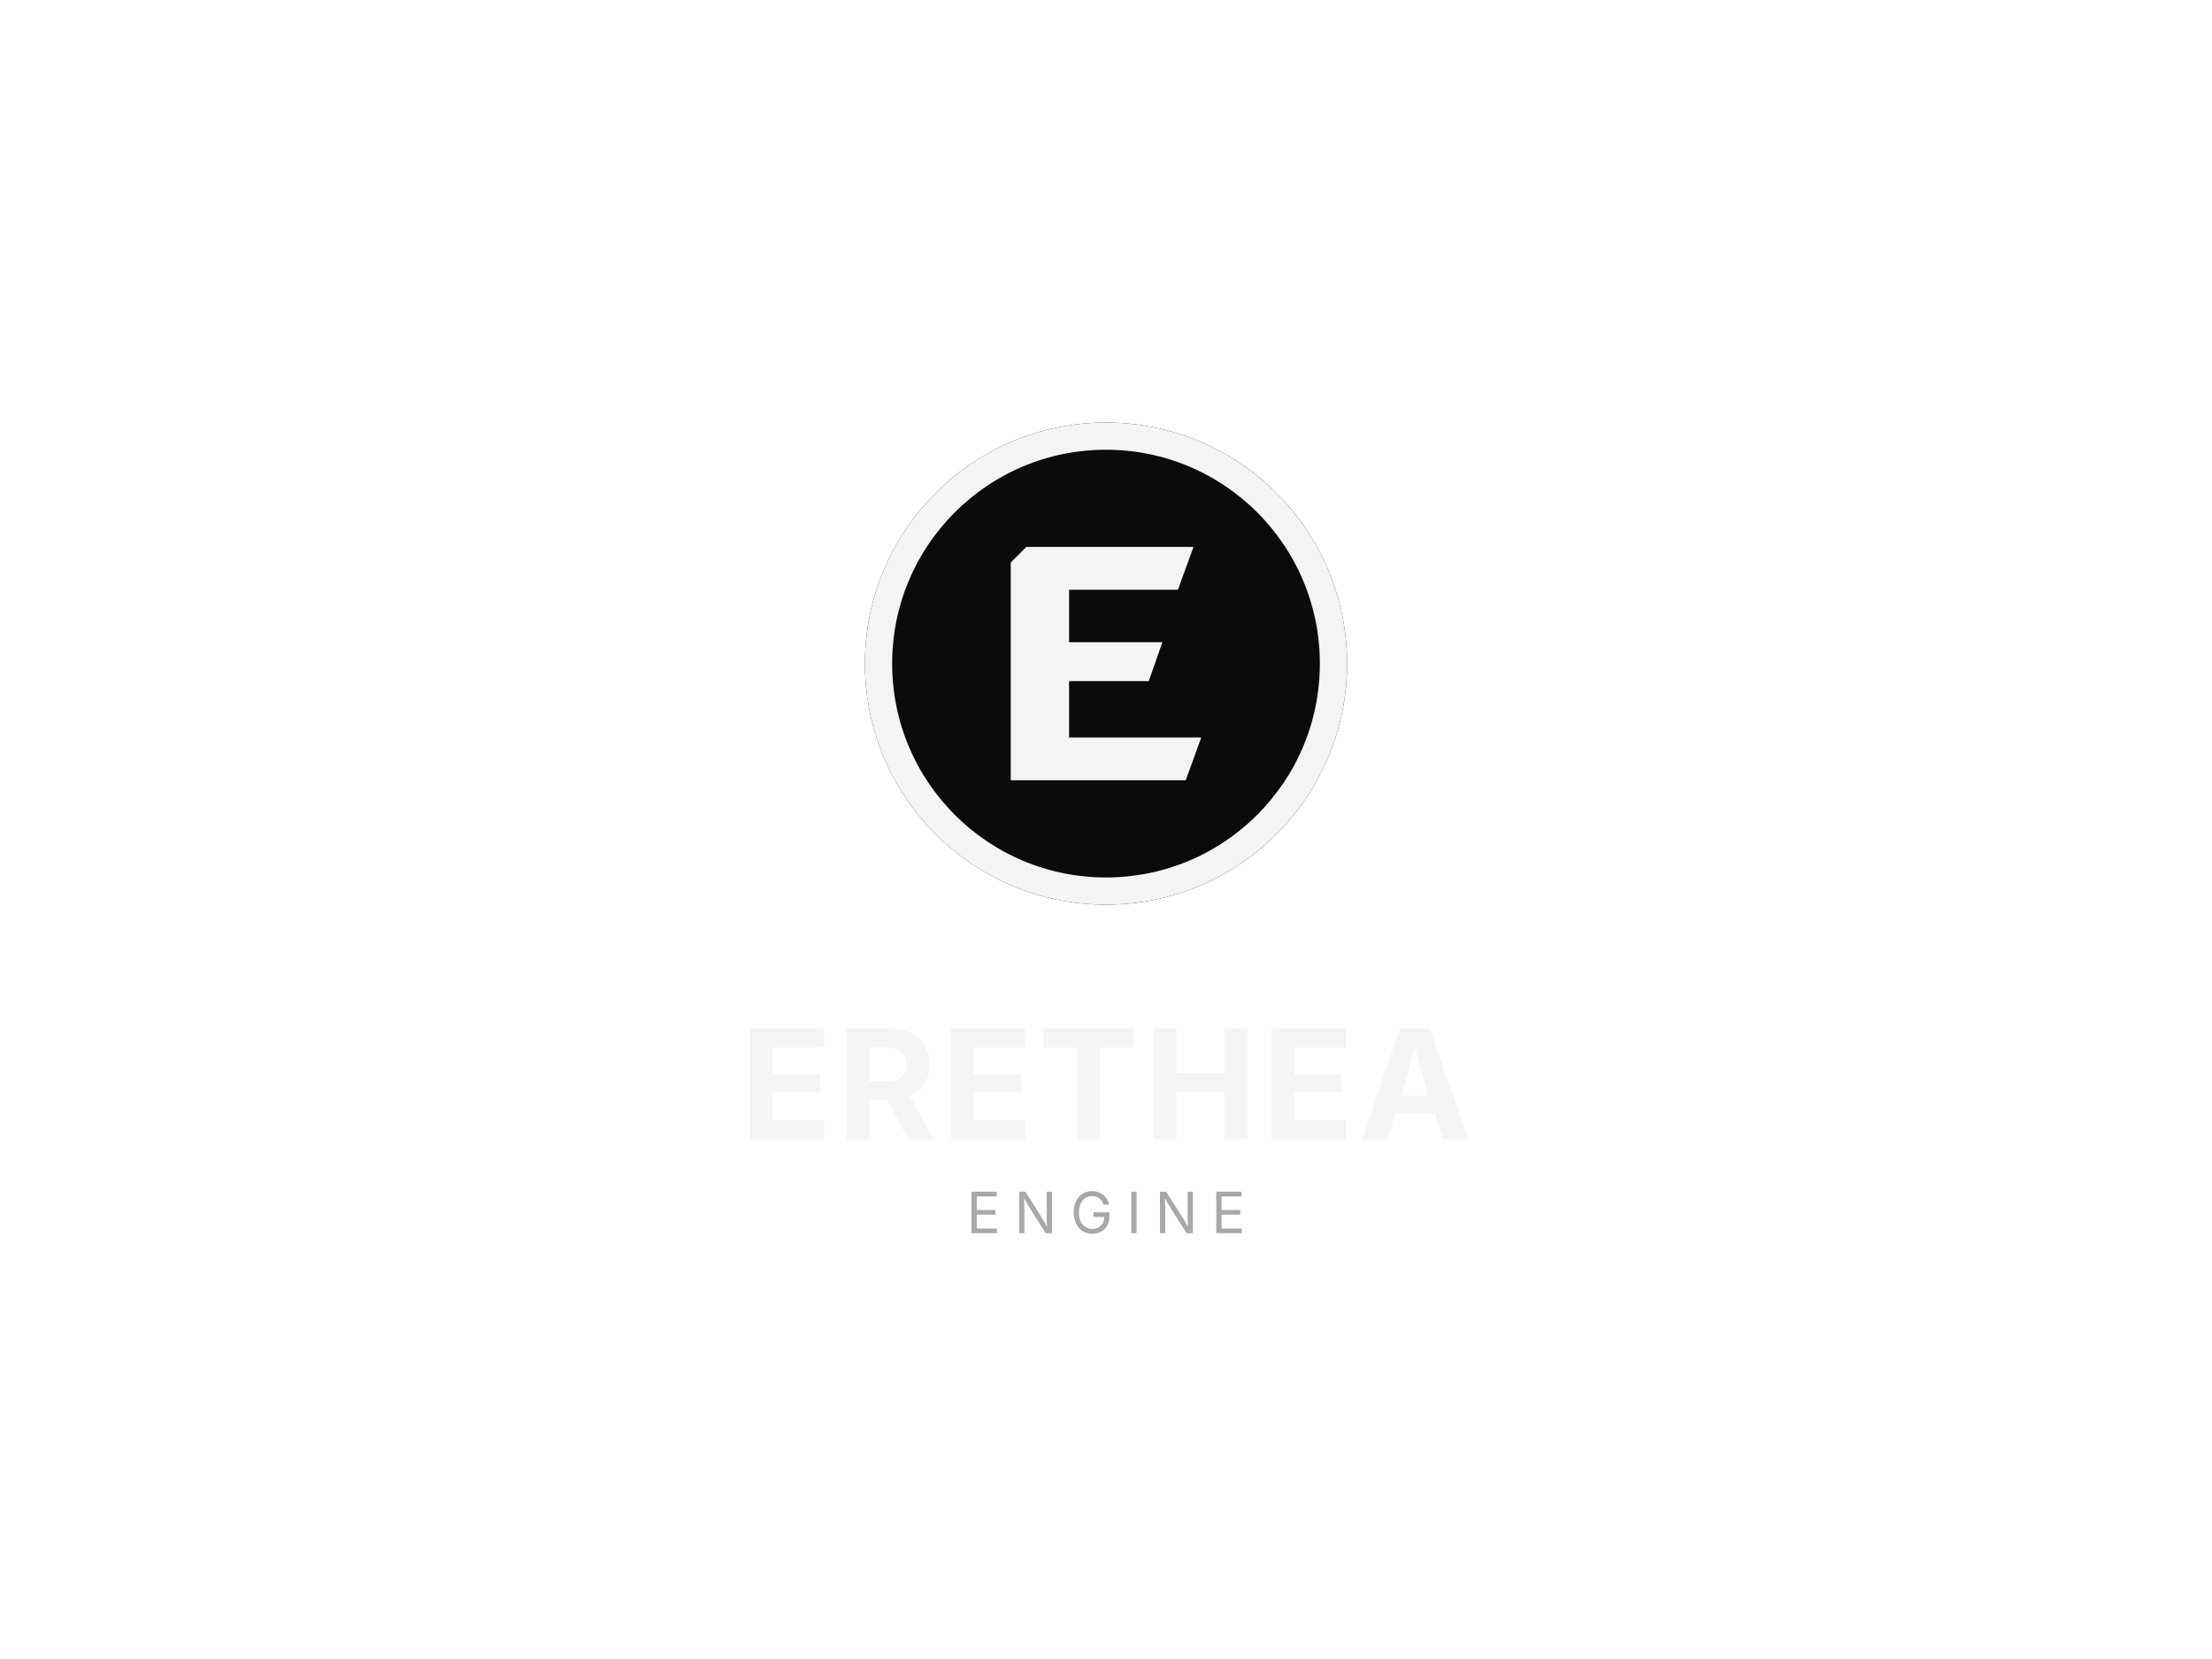
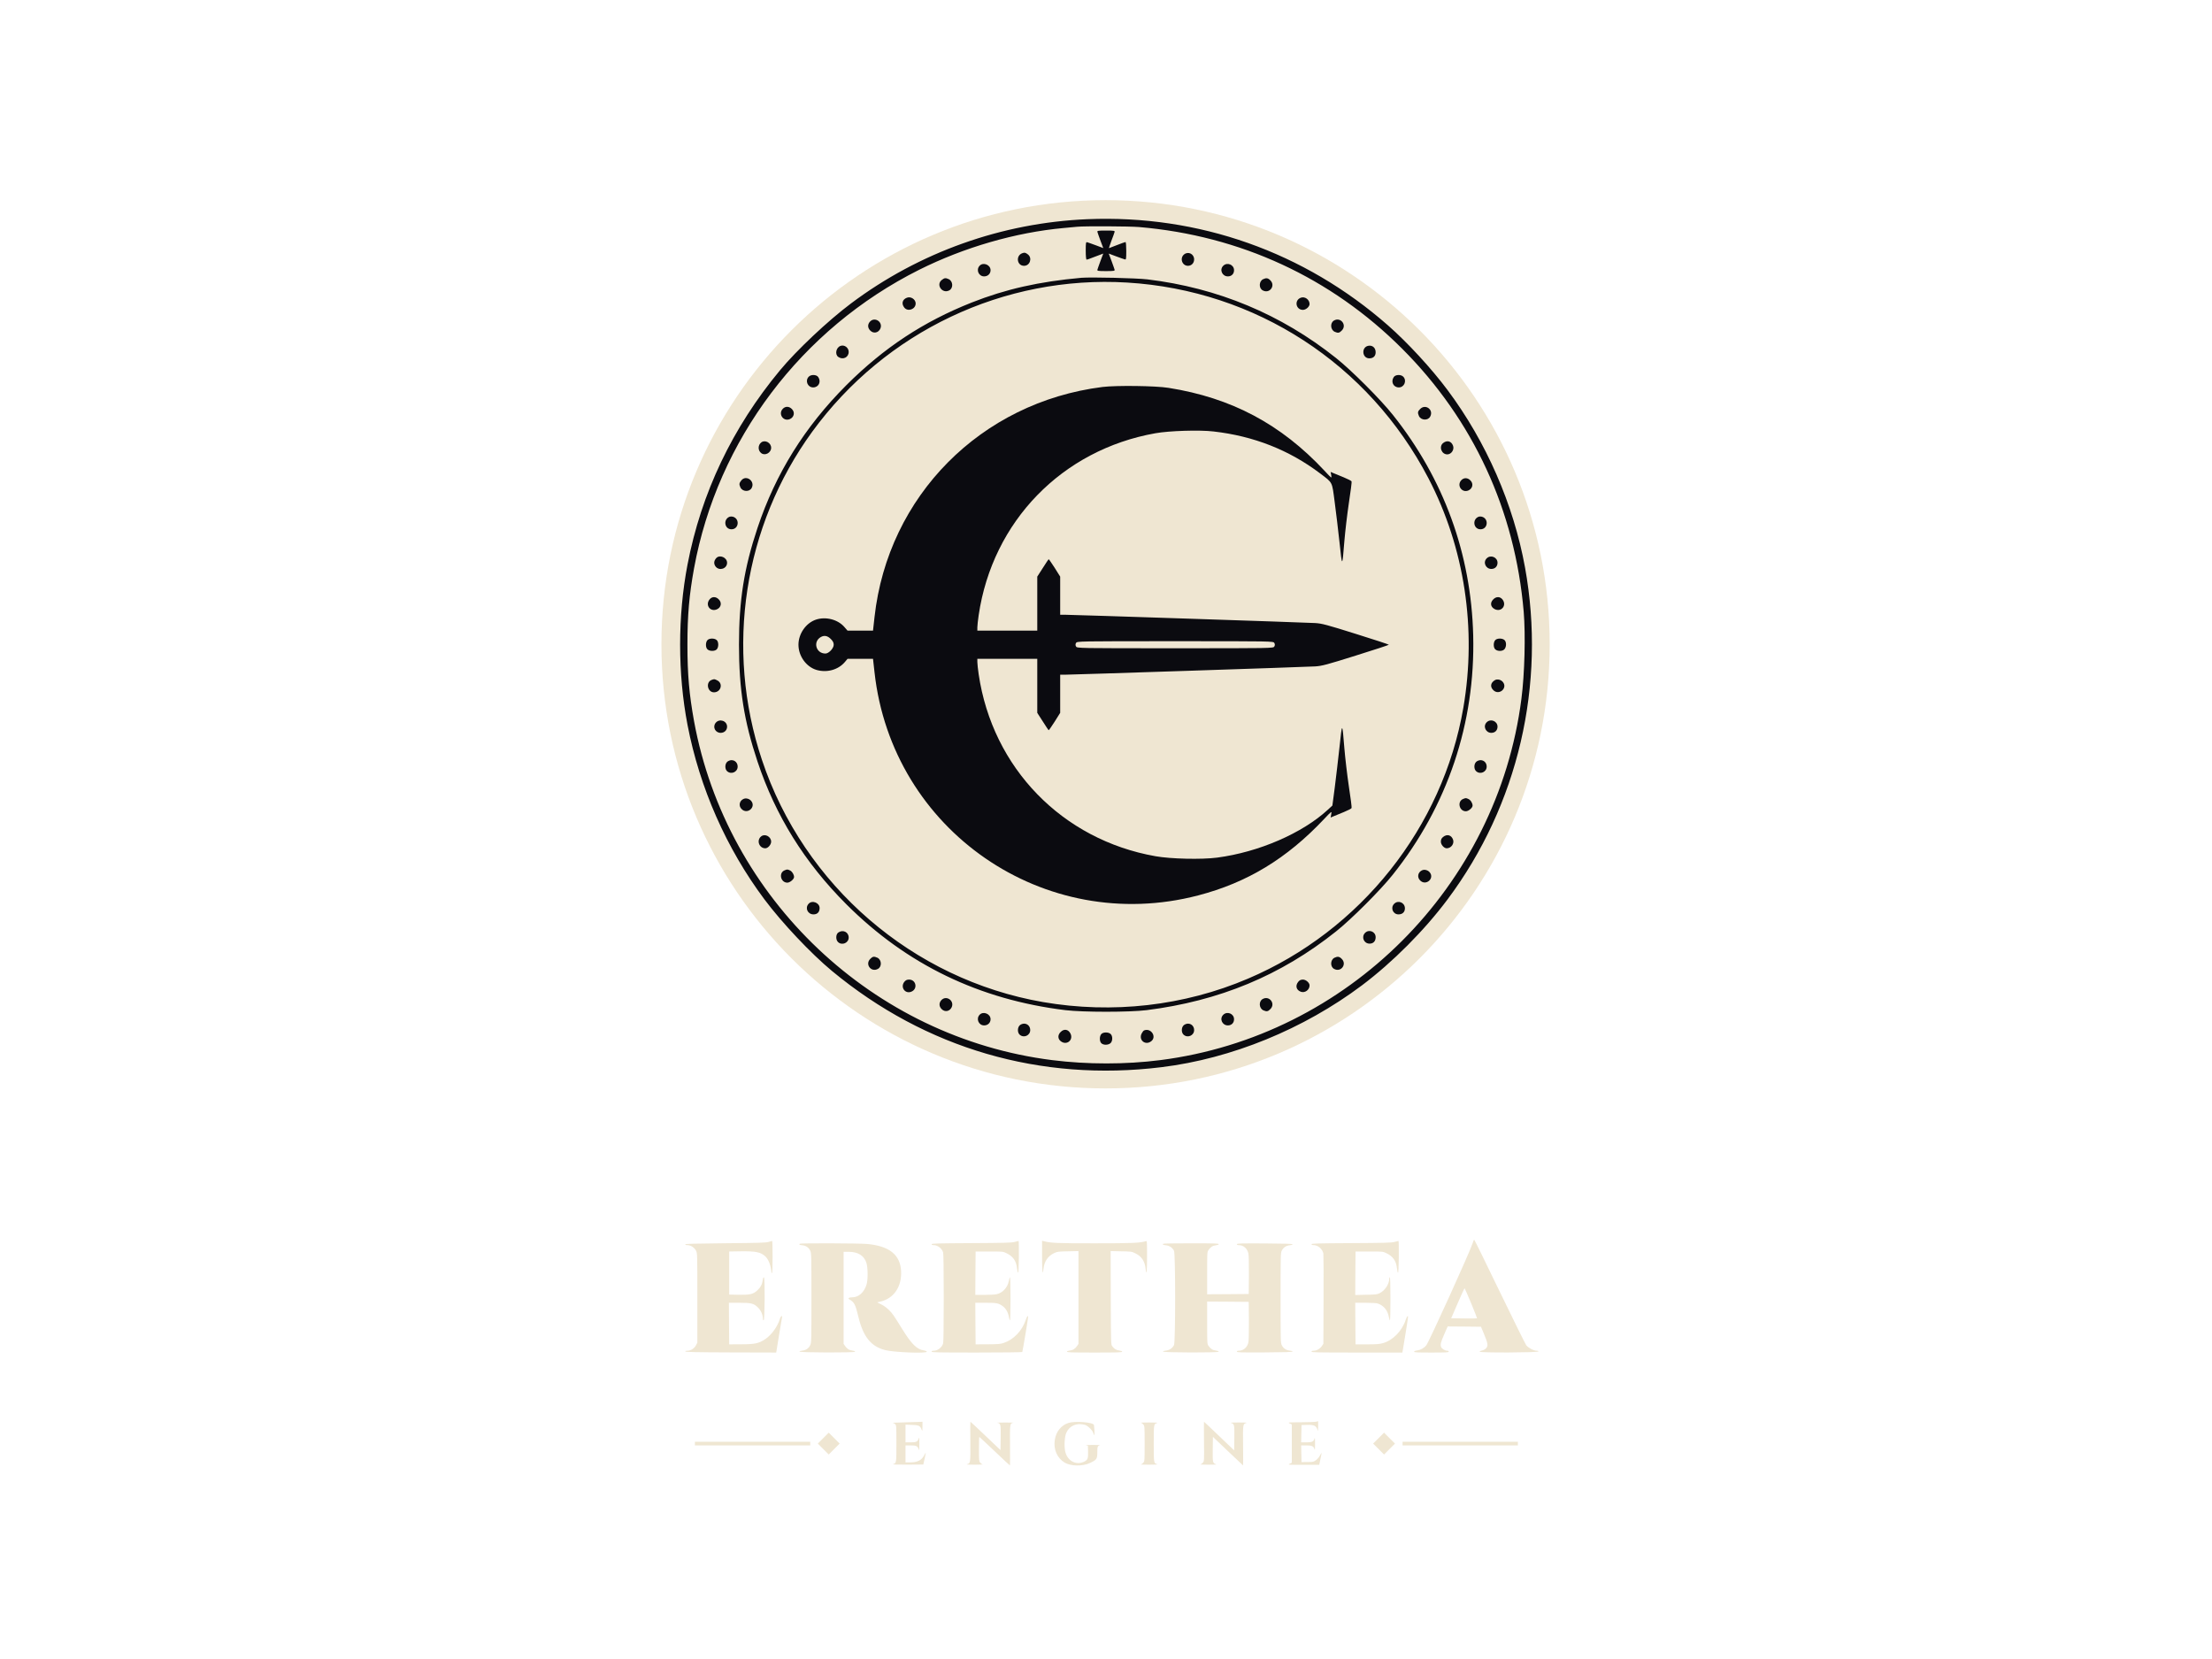
- <svg xmlns="http://www.w3.org/2000/svg" width="800" height="600">
-   <g transform="translate(310 150)scale(.70313)">
-     <circle cx="128" cy="128" r="124" fill="#0b0b0c" />
-     <circle cx="128" cy="128" r="117" fill="none" stroke="#f4f4f4" stroke-width="14" />
-     <path fill="#f4f4f4" d="M84 78L92 70H178L170 92H114V119H162L155 139H114V168H182L174 190H84Z" transform="translate(-5 -2)" />
+ <svg xmlns="http://www.w3.org/2000/svg" width="800" height="600" viewBox="0 0 800 600">
+   <g transform="translate(236.827 70)scale(.3187)">
+     <circle cx="511.5" cy="511.5" r="504" fill="#efe6d2" />
+     <path fill="#0b0b10" d="M4910 9949 c-970 -40 -1910 -375 -2685 -957 -261 -196 -614 -528 -804 -757 -540 -650 -894 -1393 -1050 -2205 -112 -584 -112 -1236 0 -1820 138 -715 441 -1402 873 -1980 200 -267 527 -614 766 -812 1064 -881 2366 -1261 3740 -1092 794 97 1613 432 2275 929 348 262 708 623 971 975 801 1071 1120 2439 879 3767 -130 716 -441 1427 -879 2013 -184 247 -455 540 -676 734 -950 834 -2148 1257 -3410 1205z m585 -89 c1150 -98 2179 -574 2985 -1380 806 -806 1282 -1835 1380 -2985 22 -264 11 -705 -26 -990 -273 -2128 -1973 -3828 -4099 -4099 -391 -50 -828 -50 -1225 0 -2033 255 -3695 1829 -4065 3847 -55 304 -75 528 -75 867 0 339 20 563 75 867 267 1458 1217 2718 2555 3388 508 254 1093 424 1640 474 63 6 131 13 150 14 85 9 596 6 705 -3z M5023 9803 c2 -10 19 -55 35 -100 l31 -82 -82 31 c-45 16 -90 33 -99 35 -16 5 -18 -4 -18 -96 0 -58 4 -101 10 -101 5 0 33 9 62 21 29 12 70 27 90 34 l37 14 -31 -82 c-16 -45 -33 -90 -35 -99 -5 -16 4 -18 97 -18 93 0 102 2 97 18 -2 9 -19 54 -35 99 l-31 82 82 -31 c45 -16 90 -33 100 -35 15 -5 17 4 17 96 0 55 -4 101 -8 101 -5 0 -49 -16 -98 -35 -49 -19 -90 -35 -91 -35 -1 0 11 37 28 83 17 45 34 90 36 100 5 15 -4 17 -97 17 -93 0 -102 -2 -97 -17z M4170 9563 c-77 -28 -61 -143 20 -143 67 0 96 88 44 129 -27 21 -38 24 -64 14z M6007 9550 c-53 -42 -24 -130 43 -130 40 0 70 31 70 73 0 61 -66 94 -113 57z M3685 9420 c-42 -46 -10 -120 52 -120 42 0 73 30 73 70 0 62 -84 95 -125 50z M6450 9420 c-45 -45 -11 -120 53 -120 42 0 70 29 70 70 0 63 -78 95 -123 50z M4840 9284 c-479 -43 -861 -129 -1245 -281 -547 -217 -996 -513 -1421 -937 -475 -476 -803 -1003 -1009 -1621 -152 -456 -210 -819 -210 -1325 0 -506 58 -869 210 -1325 206 -618 534 -1146 1009 -1621 685 -684 1509 -1082 2486 -1201 201 -24 725 -24 920 0 826 104 1523 393 2150 893 174 138 506 470 644 644 622 780 938 1721 913 2715 -23 926 -334 1779 -913 2505 -138 174 -470 506 -644 644 -623 496 -1342 796 -2140 892 -128 15 -641 27 -750 18z m520 -54 c1459 -88 2742 -922 3419 -2221 410 -787 550 -1709 396 -2605 -234 -1357 -1165 -2529 -2443 -3073 -726 -310 -1538 -402 -2327 -266 -1478 256 -2715 1323 -3190 2750 -421 1261 -207 2653 571 3722 830 1139 2177 1777 3574 1693z M3256 9259 c-69 -54 6 -160 85 -118 48 25 44 105 -7 128 -35 16 -48 14 -78 -10z M6903 9268 c-48 -23 -51 -103 -4 -127 77 -42 148 53 86 114 -26 27 -47 30 -82 13z M2861 9058 c-52 -19 -65 -68 -30 -112 40 -51 130 -19 129 48 -1 46 -55 81 -99 64z M7331 9058 c-77 -28 -58 -138 24 -138 34 0 75 36 75 66 0 51 -53 89 -99 72z M2442 8787 c-29 -31 -28 -72 3 -102 37 -38 94 -26 115 24 30 74 -64 136 -118 78z M7707 8799 c-46 -27 -41 -105 9 -128 37 -16 52 -14 79 14 63 62 -12 158 -88 114z M2110 8512 c-53 -16 -70 -97 -28 -126 53 -37 118 -5 118 57 0 47 -47 83 -90 69z M8095 8512 c-80 -17 -69 -142 13 -142 45 0 72 25 72 69 0 51 -37 83 -85 73z M1745 8160 c-42 -46 -10 -120 52 -120 62 0 94 65 57 118 -20 29 -83 31 -109 2z M8386 8158 c-37 -53 -5 -118 57 -118 61 0 93 75 52 120 -26 29 -89 27 -109 -2z M1452 7797 c-55 -58 6 -147 79 -117 50 21 62 78 24 115 -31 32 -74 33 -103 2z M8685 7795 c-28 -27 -30 -42 -14 -79 23 -51 103 -55 128 -7 42 77 -53 148 -114 86z M1208 7416 c-39 -30 -40 -92 0 -122 43 -33 112 4 112 61 0 57 -69 94 -112 61z M8946 7409 c-51 -40 -19 -130 48 -129 46 1 81 55 64 99 -19 52 -68 65 -112 30z M981 6984 c-24 -30 -26 -43 -10 -78 23 -51 103 -55 128 -7 42 78 -64 154 -118 85z M9152 6987 c-55 -58 6 -147 79 -117 50 21 62 78 24 115 -31 32 -74 33 -103 2z M850 6573 c-77 -28 -61 -143 20 -143 84 0 97 121 15 143 -11 3 -27 3 -35 0z M9350 6573 c-77 -28 -61 -143 20 -143 84 0 97 121 15 143 -11 3 -27 3 -35 0z M697 6103 c-28 -31 -30 -66 -7 -96 42 -53 130 -24 130 43 0 60 -84 96 -123 53z M9440 6100 c-45 -45 -11 -120 53 -120 42 0 70 29 70 70 0 63 -78 95 -123 50z M621 5634 c-51 -64 7 -144 82 -113 50 21 61 76 22 114 -33 34 -77 33 -104 -1z M9515 5635 c-39 -38 -32 -86 16 -111 75 -38 141 43 88 110 -27 34 -71 35 -104 1z M597 5172 c-23 -25 -22 -85 1 -105 25 -23 85 -22 105 1 23 25 22 85 -1 105 -25 23 -85 22 -105 -1z M9537 5172 c-23 -25 -22 -85 1 -105 28 -25 87 -22 106 5 22 30 20 81 -2 101 -25 23 -85 22 -105 -1z M643 4720 c-68 -27 -45 -140 28 -140 79 0 107 100 38 135 -32 17 -35 17 -66 5z M9535 4719 c-51 -29 -59 -76 -20 -114 65 -65 167 23 108 93 -22 26 -62 35 -88 21z M690 4233 c-37 -47 -4 -113 57 -113 42 0 73 30 73 70 0 67 -88 96 -130 43z M9440 4240 c-45 -45 -11 -120 53 -120 42 0 70 29 70 70 0 63 -78 95 -123 50z M820 3790 c-26 -26 -26 -81 0 -105 46 -42 120 -10 120 52 0 42 -30 73 -70 73 -17 0 -39 -9 -50 -20z M9320 3790 c-26 -26 -26 -81 0 -105 46 -42 120 -10 120 52 0 42 -30 73 -70 73 -17 0 -39 -9 -50 -20z M1004 3369 c-46 -23 -55 -79 -19 -114 65 -66 167 23 108 93 -22 26 -61 35 -89 21z M9173 3370 c-70 -28 -46 -140 31 -140 29 0 76 39 76 64 0 28 -22 64 -47 75 -28 13 -30 13 -60 1z M1208 2946 c-57 -43 -26 -136 46 -136 30 0 66 41 66 75 0 57 -69 94 -112 61z M8946 2939 c-19 -15 -26 -30 -26 -54 0 -34 36 -75 66 -75 51 0 89 53 72 99 -19 52 -68 65 -112 30z M1473 2560 c-70 -28 -46 -140 31 -140 29 0 76 39 76 64 0 28 -22 64 -47 75 -28 13 -30 13 -60 1z M8704 2559 c-46 -23 -55 -79 -19 -114 65 -66 167 23 108 93 -22 26 -61 35 -89 21z M1745 2180 c-44 -48 -10 -120 56 -120 44 0 69 27 69 72 0 60 -85 93 -125 48z M8390 2180 c-45 -45 -14 -120 49 -120 46 0 74 27 73 71 -2 64 -77 94 -122 49z M2082 1854 c-29 -20 -31 -83 -2 -109 45 -41 120 -9 120 52 0 62 -65 94 -118 57z M8060 1850 c-45 -45 -15 -120 49 -122 44 -1 71 27 71 73 0 63 -75 94 -120 49z M2445 1555 c-62 -61 9 -156 86 -114 48 25 44 105 -7 128 -37 16 -52 14 -79 -14z M7713 1568 c-48 -23 -51 -103 -4 -127 77 -42 148 53 86 114 -26 27 -47 30 -82 13z M2831 1294 c-47 -60 8 -139 78 -112 77 29 58 138 -24 138 -24 0 -39 -7 -54 -26z M7301 1294 c-35 -44 -22 -93 30 -112 46 -17 99 21 99 72 0 30 -41 66 -75 66 -24 0 -39 -7 -54 -26z M3252 1087 c-29 -31 -28 -72 3 -102 37 -38 94 -26 115 24 30 74 -64 136 -118 78z M6897 1099 c-46 -27 -41 -105 9 -128 37 -16 52 -14 79 14 63 62 -12 158 -88 114z M3685 920 c-42 -46 -10 -120 52 -120 42 0 73 30 73 70 0 62 -84 95 -125 50z M6450 920 c-45 -45 -11 -120 53 -120 42 0 70 29 70 70 0 63 -78 95 -123 50z M4140 800 c-26 -26 -26 -81 0 -105 46 -42 120 -10 120 52 0 42 -30 73 -70 73 -17 0 -39 -9 -50 -20z M6000 800 c-26 -26 -26 -81 0 -105 46 -42 120 -10 120 52 0 42 -30 73 -70 73 -17 0 -39 -9 -50 -20z M4605 725 c-34 -33 -33 -77 1 -104 67 -53 148 13 110 88 -25 48 -73 55 -111 16z M5552 743 c-7 -3 -19 -18 -27 -34 -39 -75 42 -141 109 -88 64 51 -4 154 -82 122z M5067 702 c-23 -25 -22 -85 1 -105 23 -21 71 -22 100 -1 28 20 31 83 4 107 -25 23 -85 22 -105 -1z" transform="matrix(.1 0 0 -.1 0 1024)" />
+     <path fill="#0b0b10" d="M5080 8045 c-1381 -174 -2435 -1238 -2587 -2612 l-17 -153 -144 0 -145 0 -35 40 c-73 86 -211 122 -323 85 -114 -38 -199 -160 -199 -285 0 -129 88 -251 205 -286 118 -34 245 1 320 88 l32 38 145 0 144 0 17 -152 c198 -1795 1927 -2988 3672 -2533 557 145 1007 418 1429 866 88 93 89 94 82 56 l-7 -38 33 14 c18 8 71 29 117 48 46 19 86 39 88 46 3 6 -11 116 -31 245 -19 128 -42 323 -51 433 -24 301 -25 301 -55 15 -15 -140 -40 -347 -54 -460 l-27 -205 -51 -47 c-291 -268 -785 -482 -1258 -544 -176 -23 -525 -15 -699 16 -1058 187 -1849 1001 -2006 2065 -8 55 -15 117 -15 138 l0 37 340 0 340 0 0 -306 0 -307 63 -98 c34 -54 64 -99 67 -99 3 0 33 44 68 98 l62 99 0 216 0 217 60 0 c77 0 2717 87 2832 94 76 4 135 20 463 123 206 64 375 120 375 123 0 3 -169 59 -375 123 -328 103 -387 119 -463 123 -115 7 -2755 94 -2832 94 l-60 0 0 217 0 216 -62 99 c-35 54 -65 98 -68 98 -3 0 -33 -45 -67 -99 l-63 -98 0 -307 0 -306 -340 0 -340 0 0 38 c0 20 7 82 15 137 157 1065 946 1877 2006 2065 155 28 503 39 660 20 455 -52 857 -210 1209 -476 145 -110 134 -88 165 -324 15 -113 40 -320 55 -460 30 -286 31 -286 55 15 9 110 32 305 51 433 20 129 34 239 31 245 -2 7 -42 27 -88 46 -46 19 -99 40 -117 48 l-33 14 7 -38 c7 -38 6 -38 -77 52 -494 529 -1056 827 -1769 940 -148 24 -594 29 -750 10z m-3084 -2859 c25 -24 34 -43 34 -66 0 -41 -56 -100 -94 -100 -108 0 -145 136 -51 188 38 21 75 14 111 -22z m5034 -46 c8 -14 8 -26 0 -40 -11 -20 -21 -20 -1125 -20 -1104 0 -1114 0 -1125 20 -8 14 -8 26 0 40 11 20 21 20 1125 20 1104 0 1114 0 1125 -20z" transform="matrix(.1 0 0 -.1 0 1024)" />
  </g>
-   <path fill="#f4f4f4" d="M271.23 412V372H298V378.79H279.42V388.46H296.6V395.14H279.42V405.21H298.05V412ZM306.24 412V372H321.84Q328.66 372 332.4 375.56Q336.15 379.11 336.15 385.02Q336.15 389.13 334.32 392.04Q332.5 394.95 329.06 396.4L337.57 412H328.5L320.87 397.72H314.43V412ZM314.43 391.09H320.34Q327.69 391.09 327.69 385.02Q327.69 381.99 325.88 380.38Q324.07 378.77 320.31 378.77H314.43ZM343.96 412V372H370.72V378.79H352.15V388.46H369.33V395.14H352.15V405.21H370.78V412ZM377.36 378.79V372H410.03V378.79H397.81V412H389.6V378.79ZM417.28 412V372H425.46V388.16H442.89V372H451.1V412H442.89V394.95H425.46V412ZM459.96 412V372H486.72V378.79H468.15V388.46H485.33V395.14H468.15V405.21H486.78V412ZM492.66 412 506.32 372H517.06L531.07 412H521.97L518.89 402.71H504.68L501.7 412ZM506.72 396.3H516.77L515.56 392.7Q514.59 389.64 513.62 386.07Q512.66 382.5 511.61 378.42Q510.62 382.55 509.7 386.12Q508.79 389.69 507.88 392.7Z" />
-   <path fill="#a8a8a8" d="M351.35 446V431H360.49V432.69H353.26V437.58H359.99V439.28H353.26V444.31H360.58V446ZM368.57 446V431H370.83L376.93 440.59Q377.23 441.08 377.71 441.9Q378.18 442.72 378.7 443.73Q378.61 442.65 378.59 441.73Q378.57 440.81 378.57 440.2V431H380.48V446H378.2L372.77 437.46Q372.43 436.93 372.09 436.37Q371.75 435.8 371.34 435.07Q370.93 434.33 370.34 433.3Q370.4 434.73 370.45 435.82Q370.49 436.9 370.49 437.44V446ZM395.07 446.2Q393.06 446.2 391.55 445.27Q390.04 444.33 389.2 442.6Q388.35 440.88 388.35 438.51Q388.35 436.12 389.2 434.4Q390.04 432.67 391.53 431.73Q393.02 430.8 394.95 430.8Q396.54 430.8 397.83 431.42Q399.12 432.04 399.98 433.14Q400.84 434.24 401.11 435.7H399.13Q398.67 434.26 397.61 433.42Q396.55 432.57 394.96 432.57Q393.64 432.57 392.56 433.25Q391.48 433.93 390.85 435.25Q390.21 436.58 390.21 438.51Q390.21 440.42 390.85 441.74Q391.49 443.06 392.59 443.74Q393.69 444.43 395.07 444.43Q396.32 444.43 397.27 443.91Q398.23 443.38 398.78 442.42Q399.33 441.45 399.35 440.13H395.46V438.46H401.22V440.1Q401.22 441.96 400.42 443.33Q399.63 444.7 398.24 445.45Q396.86 446.2 395.07 446.2ZM411.06 431V446H409.15V431ZM419.52 446V431H421.78L427.88 440.59Q428.18 441.08 428.66 441.9Q429.13 442.72 429.65 443.73Q429.56 442.65 429.54 441.73Q429.52 440.81 429.52 440.2V431H431.43V446H429.15L423.72 437.46Q423.38 436.93 423.04 436.37Q422.7 435.8 422.29 435.07Q421.88 434.33 421.29 433.3Q421.35 434.73 421.4 435.82Q421.44 436.9 421.44 437.44V446ZM439.89 446V431H449.03V432.69H441.8V437.58H448.53V439.28H441.8V444.31H449.12V446Z" />
+   <path fill="#efe6d2" d="M16275 5344 c-36 -124 -717 -1624 -764 -1684 -36 -46 -94 -78 -153 -86 -31 -4 -48 -12 -48 -20 0 -12 50 -14 285 -14 247 0 285 2 285 15 0 10 -10 15 -26 15 -35 0 -91 35 -100 63 -14 41 -4 80 53 209 l56 128 274 -2 275 -3 50 -120 c65 -155 71 -196 32 -236 -17 -18 -43 -32 -66 -35 -23 -4 -38 -12 -38 -20 0 -20 961 -16 968 4 2 8 -8 12 -30 12 -47 0 -136 47 -170 90 -15 20 -212 418 -438 885 -225 467 -414 851 -419 853 -5 2 -17 -22 -26 -54z m-26 -990 c56 -135 100 -248 98 -250 -2 -3 -99 -3 -215 -2 l-211 3 107 247 c59 136 110 248 113 248 3 0 52 -111 108 -246z M4670 5362 c-46 -13 -158 -16 -709 -21 -511 -5 -655 -9 -659 -18 -2 -9 8 -13 34 -13 55 0 118 -41 143 -93 21 -43 21 -53 21 -779 l0 -735 -23 -44 c-28 -52 -85 -89 -140 -89 -27 0 -37 -4 -35 -12 4 -10 165 -14 751 -16 l746 -2 6 32 c3 18 23 143 45 278 22 135 42 255 45 268 10 42 -21 24 -34 -20 -38 -129 -138 -267 -242 -337 -106 -71 -172 -85 -399 -85 l-195 -1 -3 343 -2 342 168 0 c203 0 243 -10 313 -80 49 -49 79 -119 79 -183 0 -18 4 -27 13 -25 19 7 23 708 4 708 -9 0 -16 -17 -20 -49 -8 -66 -36 -118 -90 -168 -67 -62 -120 -74 -308 -71 l-154 3 0 355 0 355 189 3 c253 3 331 -13 409 -86 52 -49 94 -164 97 -264 0 -5 5 -8 10 -8 6 0 10 95 10 265 0 146 -3 265 -7 264 -5 -1 -33 -8 -63 -17z M8725 5362 c-50 -13 -164 -16 -712 -19 -564 -3 -653 -6 -653 -18 0 -10 11 -15 35 -15 65 0 137 -56 155 -121 6 -21 10 -312 10 -749 0 -437 -4 -728 -10 -749 -18 -65 -90 -121 -155 -121 -24 0 -35 -4 -35 -15 0 -13 89 -15 744 -15 434 0 747 4 750 9 6 10 96 549 96 575 0 36 -20 12 -39 -47 -60 -178 -197 -322 -361 -378 -58 -19 -87 -22 -265 -23 l-200 -1 -3 343 -2 342 168 0 c182 0 211 -5 279 -52 53 -36 91 -99 105 -177 6 -34 15 -61 20 -61 4 0 8 160 8 355 0 195 -4 355 -8 355 -5 0 -14 -28 -20 -62 -20 -107 -103 -196 -202 -217 -28 -6 -118 -11 -201 -11 l-149 0 2 358 3 357 225 0 c221 0 226 0 280 -26 112 -53 166 -130 178 -256 4 -37 12 -68 17 -68 6 0 11 96 13 263 1 144 -1 261 -5 261 -5 -1 -35 -9 -68 -17z M9180 5121 c0 -251 10 -332 24 -198 13 121 73 208 176 256 51 24 67 26 228 29 l172 4 0 -765 0 -764 -22 -33 c-33 -48 -70 -72 -122 -77 -30 -4 -46 -10 -46 -19 0 -12 76 -14 455 -14 379 0 455 2 455 14 0 9 -16 15 -46 19 -50 5 -85 27 -118 71 -21 27 -21 37 -24 798 l-2 770 173 -4 c171 -3 173 -3 239 -36 98 -48 152 -130 164 -251 14 -132 24 -49 24 200 0 243 -1 260 -17 255 -101 -31 -220 -36 -848 -36 -631 0 -715 4 -837 35 l-28 7 0 -261z M14985 5362 c-50 -13 -164 -16 -712 -19 -564 -3 -653 -6 -653 -18 0 -10 11 -15 35 -15 73 0 149 -68 160 -142 3 -24 5 -367 3 -764 l-3 -720 -25 -37 c-31 -45 -87 -77 -134 -77 -25 0 -36 -4 -36 -15 0 -13 90 -15 748 -15 l749 0 47 283 c25 155 46 290 46 300 0 36 -19 14 -39 -46 -62 -185 -213 -338 -378 -383 -55 -15 -105 -19 -258 -19 l-190 0 -3 343 -2 342 168 0 c102 0 183 -5 203 -12 97 -33 162 -110 182 -218 6 -33 15 -60 19 -60 5 0 8 160 8 355 0 230 -4 355 -10 355 -5 0 -10 -10 -10 -23 0 -90 -70 -195 -158 -239 -43 -21 -63 -23 -225 -26 l-177 -4 2 359 3 358 225 0 c221 0 226 0 280 -26 112 -53 166 -130 178 -256 4 -37 12 -68 17 -68 6 0 11 96 13 263 1 144 -1 261 -5 261 -5 -1 -35 -9 -68 -17z M5187 5333 c-15 -14 -5 -21 42 -25 61 -6 108 -38 132 -92 18 -39 19 -81 19 -776 0 -695 -1 -737 -19 -776 -24 -54 -71 -86 -133 -92 -30 -3 -47 -9 -45 -16 6 -18 917 -21 917 -2 0 9 -16 15 -46 19 -52 5 -89 29 -121 77 l-23 33 0 758 0 759 83 0 c155 0 256 -64 294 -186 24 -80 25 -276 1 -354 -39 -128 -131 -210 -235 -210 -56 0 -79 -17 -48 -34 82 -48 99 -81 150 -293 79 -325 208 -484 441 -543 145 -37 684 -58 684 -26 0 9 -17 16 -47 21 -116 17 -204 104 -357 352 -144 232 -159 255 -218 313 -35 36 -86 73 -127 93 l-68 34 51 12 c223 50 358 248 343 506 -15 267 -194 410 -558 444 -123 12 -1101 15 -1112 4z M11177 5333 c-15 -14 -5 -21 43 -25 58 -6 109 -41 134 -91 25 -53 25 -1501 0 -1554 -25 -51 -76 -85 -135 -91 -31 -3 -48 -9 -46 -16 6 -18 917 -21 917 -2 0 9 -16 15 -46 19 -52 5 -89 29 -121 77 -23 33 -23 37 -23 382 l0 348 343 -2 342 -3 3 -304 c1 -177 -2 -328 -8 -360 -15 -83 -81 -141 -160 -141 -20 0 -30 -5 -30 -15 0 -13 55 -15 457 -13 326 2 457 6 460 14 2 7 -15 13 -45 16 -60 6 -106 36 -132 88 -19 38 -20 62 -20 780 0 718 1 742 20 780 26 52 72 82 132 88 30 3 47 9 45 16 -3 8 -134 12 -460 14 -402 2 -457 0 -457 -13 0 -10 10 -15 30 -15 79 0 145 -58 160 -141 6 -32 9 -183 8 -360 l-3 -304 -342 -3 -343 -2 0 348 c0 345 0 349 23 382 32 48 69 72 121 77 30 4 46 10 46 19 0 12 -76 14 -453 14 -250 0 -457 -3 -460 -7z M13695 2400 c-16 -4 -129 -8 -250 -9 -217 -1 -219 -1 -185 -19 l35 -17 0 -315 0 -315 -35 -17 c-34 -18 -29 -18 226 -18 l261 0 20 97 c12 54 20 99 19 101 -2 1 -14 -19 -28 -45 -14 -28 -42 -60 -66 -77 -39 -28 -48 -30 -139 -30 l-98 -1 -3 138 -3 137 83 0 c95 0 122 -12 137 -63 7 -24 9 -2 9 88 0 90 -2 112 -9 88 -15 -51 -42 -63 -136 -63 l-84 0 3 143 3 142 80 3 c129 5 166 -13 186 -93 4 -20 7 1 8 63 1 50 0 91 -1 91 -2 -1 -16 -5 -33 -9z M6925 2390 c-126 -3 -220 -7 -207 -8 12 -1 31 -11 42 -22 19 -19 20 -33 20 -318 0 -323 0 -325 -55 -341 -19 -6 64 -9 234 -8 l264 2 22 98 c12 53 20 97 19 97 -2 0 -12 -17 -23 -38 -44 -87 -113 -122 -238 -122 l-73 0 0 140 0 140 83 0 c94 0 115 -10 133 -61 11 -30 12 -20 12 86 0 106 -1 116 -12 86 -18 -51 -39 -61 -133 -61 l-83 0 0 146 0 146 105 -4 c116 -3 137 -14 162 -81 10 -29 12 -25 12 51 l1 82 -27 -2 c-16 -1 -131 -5 -258 -8z M7998 2075 c3 -352 2 -359 -51 -374 -23 -7 11 -9 123 -9 85 1 145 3 133 5 -13 2 -32 16 -43 30 -19 24 -20 40 -20 224 0 110 3 199 6 199 3 0 116 -106 252 -235 135 -129 249 -235 252 -235 3 0 4 149 2 331 -3 364 -3 363 57 372 14 2 -46 4 -134 4 -88 0 -148 -2 -134 -4 57 -9 60 -21 57 -245 l-3 -205 -245 233 c-135 128 -247 234 -250 234 -3 0 -4 -146 -2 -325z M9614 2380 c-120 -39 -203 -142 -224 -278 -25 -156 37 -298 161 -375 98 -60 296 -64 415 -8 114 53 124 67 124 177 0 94 5 107 45 117 11 2 -43 5 -120 5 -77 0 -126 -3 -110 -7 l30 -6 3 -99 c3 -115 -6 -137 -71 -167 -134 -60 -275 21 -307 178 -18 87 -9 237 19 300 52 118 170 169 306 132 49 -13 130 -93 140 -138 12 -57 22 -32 18 47 -3 42 -6 82 -8 89 -14 45 -314 68 -421 33z M11848 2078 c4 -316 3 -324 -17 -350 -12 -15 -31 -29 -44 -31 -12 -2 48 -4 133 -5 112 0 146 2 123 9 -51 15 -54 30 -51 249 l3 201 247 -235 c136 -130 248 -236 250 -236 2 0 2 146 0 324 -4 353 -3 359 51 375 23 7 -11 9 -123 9 -112 0 -146 -2 -123 -9 51 -15 54 -30 51 -250 l-3 -201 -247 236 c-135 130 -248 236 -250 236 -2 0 -1 -145 0 -322z M10807 2383 c13 -2 32 -16 43 -30 19 -24 20 -40 20 -313 0 -273 -1 -289 -20 -313 -11 -14 -30 -28 -43 -30 -12 -2 50 -5 138 -5 109 0 150 3 130 9 -55 16 -55 18 -55 339 0 321 0 323 55 339 20 6 -21 9 -130 9 -88 0 -150 -3 -138 -5z M5575 2130 l-90 -90 90 -90 90 -90 90 90 90 90 -90 90 -90 90 -90 -90z M14725 2130 l-90 -90 90 -90 90 -90 90 90 90 90 -90 90 -90 90 -90 -90z M3460 2040 l0 -30 950 0 950 0 0 30 0 30 -950 0 -950 0 0 -30z M15120 2040 l0 -30 950 0 950 0 0 30 0 30 -950 0 -950 0 0 -30z" transform="matrix(.02195 0 0 -.02195 175.377 566.87)" />
</svg>
